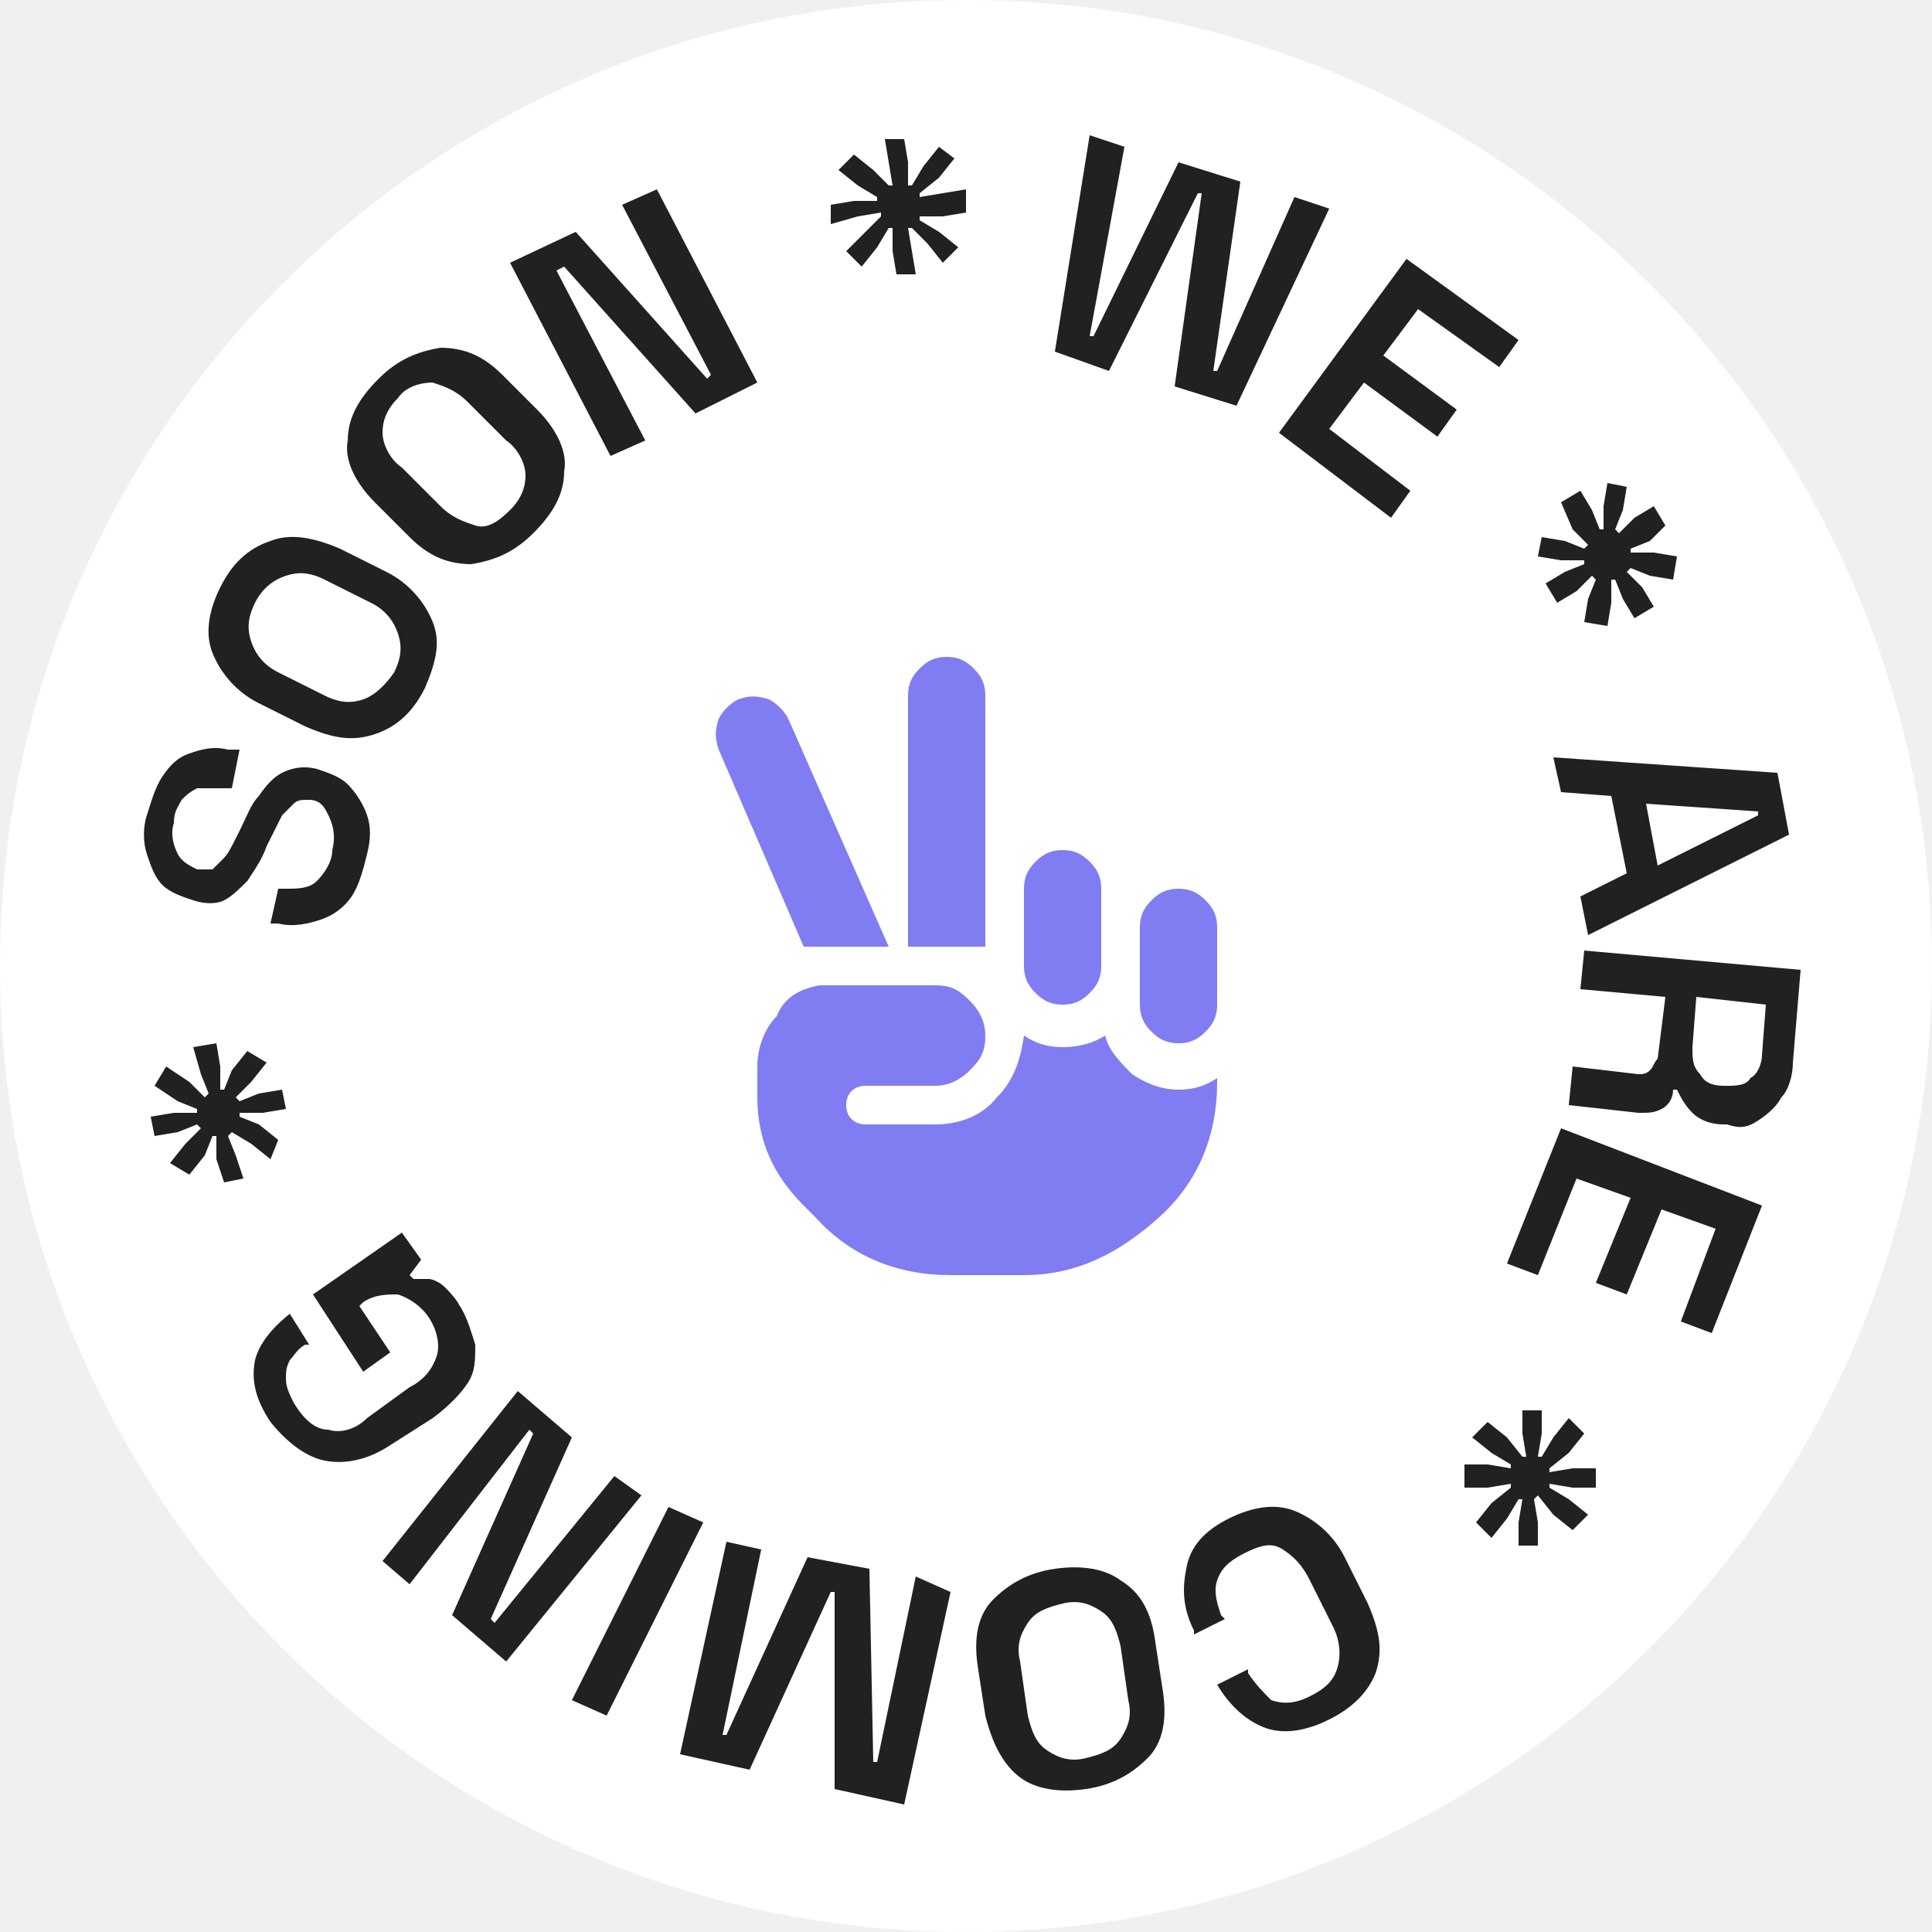
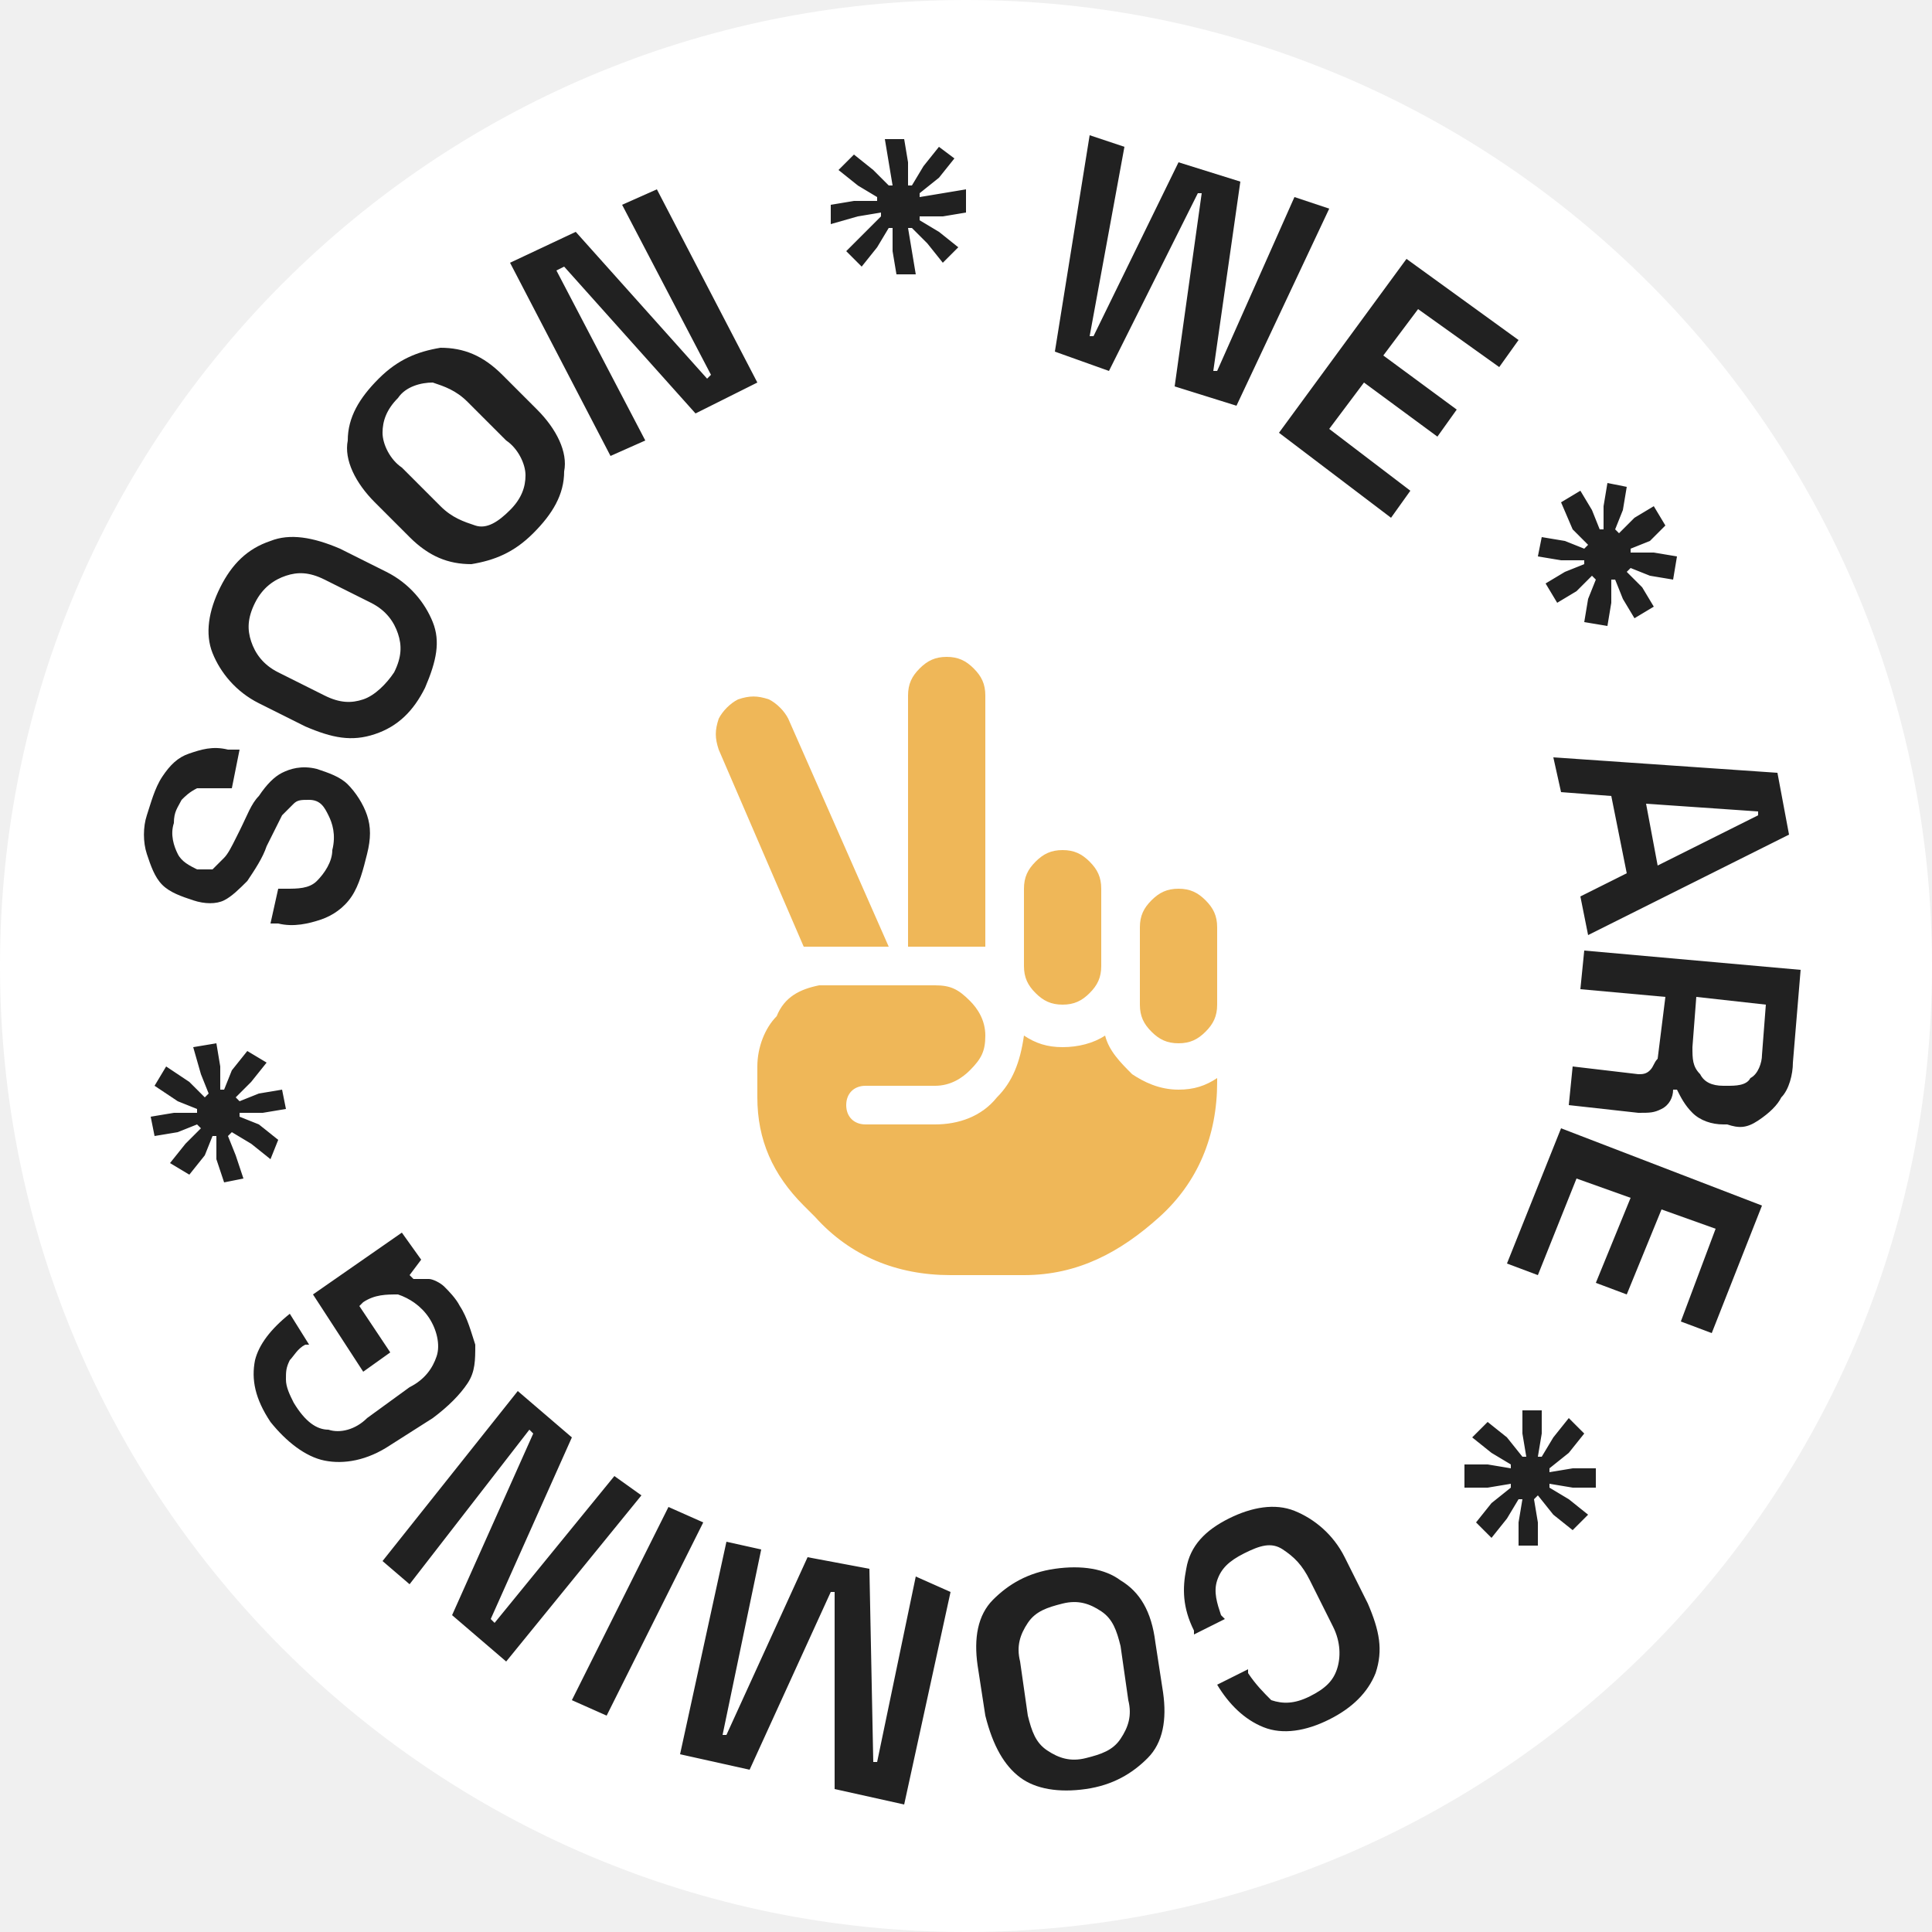
<svg xmlns="http://www.w3.org/2000/svg" id="coming-soon-object" shape-rendering="geometricPrecision" text-rendering="geometricPrecision" width="50px" height="50px" viewBox="0 0 50 50" style="enable-background:new 0 0 50 50;" xml:space="preserve">
  <style type="text/css">
		#rotation-group {
			animation: rotateInfinite 9000ms linear infinite normal forwards
		}
		@keyframes rotateInfinite {
			0% {
				transform: translate(25px,25px) rotate(0deg);
				}
			100% {
				transform: translate(25px,25px) rotate(360deg);
				}
		}
	</style>
  <path fill="#ffffff" d="M25,0C11.2,0,0,11.2,0,25s11.2,25,25,25s25-11.2,25-25S38.8,0,25,0L25,0z" />
-   <path fill="#807DF2" d="M23,24.5h-2.2l-2.2-5.1c-0.1-0.3-0.1-0.5,0-0.8c0.1-0.2,0.3-0.4,0.5-0.5c0.3-0.1,0.5-0.1,0.8,0   c0.2,0.1,0.4,0.3,0.5,0.5L23,24.5z M21.2,25.5h2.2h0.8c0.4,0,0.6,0.1,0.9,0.4c0.2,0.2,0.4,0.5,0.4,0.9c0,0.4-0.1,0.6-0.4,0.9   c-0.2,0.2-0.5,0.4-0.9,0.4h-1.8c-0.3,0-0.5,0.2-0.5,0.5c0,0.3,0.2,0.5,0.5,0.5h1.8c0.6,0,1.2-0.2,1.6-0.7c0.4-0.4,0.6-0.9,0.7-1.6v0   c0.3,0.2,0.6,0.3,1,0.3c0.4,0,0.8-0.1,1.1-0.3c0.1,0.4,0.4,0.7,0.7,1c0.3,0.2,0.7,0.4,1.2,0.4c0.4,0,0.7-0.1,1-0.3V28   c0,1.4-0.5,2.6-1.5,3.5S27.9,33,26.5,33h-1.9c-1.4,0-2.6-0.5-3.5-1.5l-0.3-0.3c-0.8-0.8-1.2-1.7-1.2-2.8v-0.8c0-0.5,0.2-1,0.5-1.3   C20.3,25.8,20.7,25.6,21.2,25.5L21.2,25.5z M25.2,17.3c0.2,0.2,0.3,0.4,0.3,0.7v6.5h-2V18c0-0.3,0.1-0.5,0.3-0.7s0.4-0.3,0.7-0.3   C24.8,17,25,17.1,25.2,17.3z M28.2,22.3c0.2,0.2,0.3,0.4,0.3,0.7v2c0,0.3-0.1,0.5-0.3,0.7S27.8,26,27.5,26c-0.3,0-0.5-0.1-0.7-0.3   s-0.3-0.4-0.3-0.7v-2c0-0.3,0.1-0.5,0.3-0.7s0.4-0.3,0.7-0.3C27.8,22,28,22.1,28.2,22.3z M29.8,23.3c0.2-0.2,0.4-0.3,0.7-0.3   c0.3,0,0.5,0.1,0.7,0.3s0.3,0.4,0.3,0.7v2c0,0.3-0.1,0.5-0.3,0.7S30.8,27,30.5,27c-0.3,0-0.5-0.1-0.7-0.3s-0.3-0.4-0.3-0.7v-2   C29.5,23.7,29.6,23.5,29.8,23.3z" />
+   <path fill="#efb758" d="M23,24.5h-2.2l-2.2-5.1c-0.1-0.3-0.1-0.5,0-0.8c0.1-0.2,0.3-0.4,0.5-0.5c0.3-0.1,0.5-0.1,0.8,0   c0.2,0.1,0.4,0.3,0.5,0.5L23,24.5z M21.2,25.5h2.2h0.8c0.4,0,0.6,0.1,0.9,0.4c0.2,0.2,0.4,0.5,0.4,0.9c0,0.4-0.1,0.6-0.4,0.9   c-0.2,0.2-0.5,0.4-0.9,0.4h-1.8c-0.3,0-0.5,0.2-0.5,0.5c0,0.3,0.2,0.5,0.5,0.5h1.8c0.6,0,1.2-0.2,1.6-0.7c0.4-0.4,0.6-0.9,0.7-1.6v0   c0.3,0.2,0.6,0.3,1,0.3c0.4,0,0.8-0.1,1.1-0.3c0.1,0.4,0.4,0.7,0.7,1c0.3,0.2,0.7,0.4,1.2,0.4c0.4,0,0.7-0.1,1-0.3V28   c0,1.4-0.5,2.6-1.5,3.5S27.9,33,26.5,33h-1.9c-1.4,0-2.6-0.5-3.5-1.5l-0.3-0.3c-0.8-0.8-1.2-1.7-1.2-2.8v-0.8c0-0.5,0.2-1,0.5-1.3   C20.3,25.8,20.7,25.6,21.2,25.5L21.2,25.5z M25.2,17.3c0.2,0.2,0.3,0.4,0.3,0.7v6.5h-2V18c0-0.3,0.1-0.5,0.3-0.7s0.4-0.3,0.7-0.3   C24.8,17,25,17.1,25.2,17.3z M28.2,22.3c0.2,0.2,0.3,0.4,0.3,0.7v2c0,0.3-0.1,0.5-0.3,0.7S27.8,26,27.5,26c-0.3,0-0.5-0.1-0.7-0.3   s-0.3-0.4-0.3-0.7v-2c0-0.3,0.1-0.5,0.3-0.7s0.4-0.3,0.7-0.3C27.8,22,28,22.1,28.2,22.3z M29.8,23.3c0.2-0.2,0.4-0.3,0.7-0.3   c0.3,0,0.5,0.1,0.7,0.3s0.3,0.4,0.3,0.7v2c0,0.3-0.1,0.5-0.3,0.7S30.8,27,30.5,27c-0.3,0-0.5-0.1-0.7-0.3s-0.3-0.4-0.3-0.7v-2   C29.5,23.7,29.6,23.5,29.8,23.3z" />
  <g id="rotation-group" transform="translate(25,25) rotate(360)">
    <path fill="#212121" transform="translate(-25,-25)" d="M27.3,9.1l0.9-5.6l0.9,0.3l-0.9,4.9l0.1,0l2.2-4.5l1.6,0.5l-0.7,4.9l0.1,0l2-4.5l0.9,0.3l-2.4,5.1l-1.6-0.5   l0.7-5l-0.1,0l-2.3,4.6L27.3,9.1z M33.1,11.2l3.3-4.5l2.9,2.1l-0.5,0.7L36.7,8l-0.9,1.2l1.9,1.4l-0.5,0.7l-1.9-1.4l-0.9,1.2l2.1,1.6   L36,13.4L33.1,11.2z M40.4,13l0.5-0.3l0.3,0.5l0.2,0.5l0.1,0l0-0.6l0.1-0.6l0.5,0.1l-0.1,0.6l-0.2,0.5l0.1,0.1l0.4-0.4l0.5-0.3   l0.3,0.5L42.7,14l-0.5,0.2l0,0.1l0.6,0l0.6,0.1L43.3,15l-0.6-0.1l-0.5-0.2l-0.1,0.1l0.4,0.4l0.3,0.5L42.3,16L42,15.5l-0.2-0.5   l-0.1,0l0,0.6l-0.1,0.6L41,16.1l0.1-0.6l0.2-0.5l-0.1-0.1l-0.4,0.4l-0.5,0.3L40,15.1l0.5-0.3l0.5-0.2l0-0.1l-0.6,0l-0.6-0.1l0.1-0.5   l0.6,0.1l0.5,0.2l0.1-0.1l-0.4-0.4L40.4,13z M40.2,19.6l5.8,0.4l0.3,1.6l-5.2,2.6l-0.2-1l1.2-0.6l-0.4-2l-1.3-0.1L40.2,19.6z   M42.6,20.8l0.3,1.6l2.6-1.3l0-0.1L42.6,20.8z M41,24.6l5.6,0.5l-0.2,2.4c0,0.3-0.1,0.7-0.3,0.9c-0.1,0.2-0.3,0.4-0.6,0.6   s-0.5,0.2-0.8,0.1l-0.1,0c-0.3,0-0.6-0.1-0.8-0.3c-0.2-0.2-0.3-0.4-0.4-0.6l-0.1,0c0,0.2-0.1,0.4-0.3,0.5s-0.3,0.1-0.6,0.1l-1.8-0.2   l0.1-1l1.7,0.2c0.1,0,0.2,0,0.3-0.1c0.1-0.1,0.1-0.2,0.2-0.3l0.2-1.6l-2.2-0.2L41,24.6z M43.9,25.8l-0.1,1.3c0,0.3,0,0.5,0.2,0.7   c0.1,0.2,0.3,0.3,0.6,0.3l0.1,0c0.2,0,0.5,0,0.6-0.2c0.2-0.1,0.3-0.4,0.3-0.6l0.1-1.3L43.9,25.8z M40.4,29.2l5.2,2l-1.3,3.3   l-0.8-0.3l0.9-2.4l-1.4-0.5l-0.9,2.2l-0.8-0.3l0.9-2.2l-1.4-0.5l-1,2.5l-0.8-0.3L40.4,29.2z M40.6,36.7l0.4,0.4l-0.4,0.5l-0.5,0.4   l0,0.1l0.6-0.1l0.6,0l0,0.5l-0.6,0l-0.6-0.1l0,0.1l0.5,0.3l0.5,0.4l-0.4,0.4l-0.5-0.4l-0.4-0.5l-0.1,0.1l0.1,0.6l0,0.6l-0.5,0l0-0.6   l0.1-0.6l-0.1,0L39,39.3l-0.4,0.5l-0.4-0.4l0.4-0.5l0.5-0.4l0-0.1l-0.6,0.1l-0.6,0l0-0.6l0.6,0l0.6,0.1l0-0.1l-0.5-0.3l-0.5-0.4   l0.4-0.4l0.5,0.4l0.4,0.5l0.1,0l-0.1-0.6l0-0.6l0.5,0l0,0.6l-0.1,0.6l0.1,0l0.3-0.5L40.6,36.7z M31.8,39.3c0.6-0.3,1.2-0.4,1.7-0.2   s1,0.6,1.3,1.2l0.6,1.2c0.3,0.7,0.4,1.2,0.2,1.8c-0.2,0.5-0.6,0.9-1.2,1.2c-0.6,0.3-1.2,0.4-1.7,0.2s-0.9-0.6-1.2-1.1l0,0l0.8-0.4   l0,0.1c0.2,0.3,0.4,0.5,0.6,0.7c0.3,0.1,0.6,0.1,1-0.1c0.4-0.2,0.6-0.4,0.7-0.7s0.1-0.7-0.1-1.1l-0.6-1.2c-0.2-0.4-0.4-0.6-0.7-0.8   s-0.6-0.1-1,0.1c-0.4,0.2-0.6,0.4-0.7,0.7c-0.1,0.3,0,0.6,0.1,0.9l0.1,0.1l-0.8,0.4l0-0.1c-0.3-0.6-0.3-1.1-0.2-1.6   C30.8,40,31.2,39.6,31.8,39.3z M27.3,40.6c0.7-0.1,1.3,0,1.7,0.3c0.5,0.3,0.8,0.8,0.9,1.6l0.2,1.3c0.1,0.7,0,1.3-0.4,1.7   c-0.4,0.4-0.9,0.7-1.6,0.8c-0.7,0.1-1.3,0-1.7-0.3s-0.7-0.8-0.9-1.6l-0.2-1.3c-0.1-0.7,0-1.3,0.4-1.7C26.1,41,26.6,40.7,27.3,40.6z   M27.5,41.5c-0.4,0.1-0.7,0.2-0.9,0.5c-0.2,0.3-0.3,0.6-0.2,1l0.2,1.4c0.1,0.4,0.2,0.7,0.5,0.9c0.3,0.2,0.6,0.3,1,0.2   c0.4-0.1,0.7-0.2,0.9-0.5c0.2-0.3,0.3-0.6,0.2-1L29,42.6c-0.1-0.4-0.2-0.7-0.5-0.9C28.2,41.5,27.9,41.4,27.5,41.5z M24.6,41.2   l-1.2,5.5l-1.8-0.4l0-5.1l-0.1,0l-2.1,4.6l-1.8-0.4l1.2-5.5l0.9,0.2l-1,4.8l0.1,0l2.1-4.6l1.6,0.3l0.1,5l0.1,0l1-4.8L24.6,41.2z   M18.2,39.4l-2.5,5L14.8,44l2.5-5L18.2,39.4z M16.6,38.7L13.1,43l-1.4-1.2l2.1-4.7l-0.1-0.1L10.6,41l-0.7-0.6l3.5-4.4l1.4,1.2   l-2.1,4.7l0.1,0.1l3.1-3.8L16.6,38.7z M11.9,33.8c0.2,0.3,0.3,0.7,0.4,1c0,0.4,0,0.7-0.2,1c-0.2,0.3-0.5,0.6-0.9,0.9l-1.1,0.7   c-0.6,0.4-1.2,0.5-1.7,0.4c-0.5-0.1-1-0.5-1.4-1c-0.4-0.6-0.5-1.1-0.4-1.6C6.7,34.8,7,34.4,7.5,34l0,0L8,34.8l-0.1,0   c-0.2,0.1-0.3,0.3-0.4,0.4c-0.1,0.2-0.1,0.3-0.1,0.5c0,0.2,0.1,0.4,0.2,0.6C7.9,36.8,8.2,37,8.5,37c0.3,0.1,0.7,0,1-0.3l1.1-0.8   c0.4-0.2,0.6-0.5,0.7-0.8c0.1-0.3,0-0.7-0.2-1c-0.2-0.3-0.5-0.5-0.8-0.6c-0.3,0-0.6,0-0.9,0.2l-0.1,0.1l0.8,1.2l-0.7,0.5l-1.3-2   l2.3-1.6l0.5,0.7L10.6,33l0.1,0.1c0.1,0,0.2,0,0.4,0c0.1,0,0.3,0.1,0.4,0.2S11.8,33.6,11.9,33.8z M6.3,30.5l-0.5,0.1L5.6,30l0-0.6   l-0.1,0l-0.2,0.5l-0.4,0.5l-0.5-0.3l0.4-0.5l0.4-0.4l-0.1-0.1l-0.5,0.2L4,29.4l-0.1-0.5l0.6-0.1l0.6,0l0-0.1l-0.5-0.2L4,28.1   l0.3-0.5L4.9,28l0.4,0.4l0.1-0.1l-0.2-0.5L5,27.1L5.6,27l0.1,0.6l0,0.6l0.1,0l0.2-0.5l0.4-0.5l0.5,0.3L6.5,28l-0.4,0.4l0.1,0.1   l0.5-0.2l0.6-0.1l0.1,0.5l-0.6,0.1l-0.6,0l0,0.1l0.5,0.2l0.5,0.4L7,30l-0.5-0.4L6,29.3l-0.1,0.1l0.2,0.5L6.3,30.5z M9.5,22.1   c-0.1,0.4-0.2,0.8-0.4,1.1c-0.2,0.3-0.5,0.5-0.8,0.6S7.6,24,7.2,23.9l-0.2,0l0.2-0.9l0.2,0C7.7,23,8,23,8.2,22.8s0.4-0.5,0.4-0.8   c0.1-0.4,0-0.7-0.1-0.9S8.3,20.7,8,20.7c-0.2,0-0.3,0-0.4,0.1c-0.1,0.1-0.2,0.2-0.3,0.3c-0.1,0.2-0.2,0.4-0.3,0.6l-0.1,0.2   c-0.1,0.3-0.3,0.6-0.5,0.9C6.2,23,6,23.2,5.8,23.3S5.3,23.4,5,23.3c-0.3-0.1-0.6-0.2-0.8-0.4c-0.2-0.2-0.3-0.5-0.4-0.8   c-0.1-0.3-0.1-0.7,0-1s0.2-0.7,0.4-1s0.4-0.5,0.7-0.6c0.3-0.1,0.6-0.2,1-0.1l0.3,0L6,20.4l-0.3,0c-0.2,0-0.4,0-0.6,0   c-0.2,0.1-0.3,0.2-0.4,0.3c-0.1,0.2-0.2,0.3-0.2,0.6c-0.1,0.3,0,0.6,0.1,0.8s0.3,0.3,0.5,0.4c0.1,0,0.3,0,0.4,0   c0.1-0.1,0.2-0.2,0.3-0.3c0.1-0.1,0.2-0.3,0.3-0.5l0.1-0.2c0.2-0.4,0.3-0.7,0.5-0.9c0.2-0.3,0.4-0.5,0.6-0.6s0.5-0.2,0.9-0.1   c0.3,0.1,0.6,0.2,0.8,0.4c0.2,0.2,0.4,0.5,0.5,0.8S9.6,21.7,9.5,22.1z M11,17.8c-0.3,0.6-0.7,1-1.3,1.2s-1.1,0.1-1.8-0.2l-1.2-0.6   c-0.6-0.3-1-0.8-1.2-1.3c-0.2-0.5-0.1-1.1,0.2-1.7c0.3-0.6,0.7-1,1.3-1.2c0.5-0.2,1.1-0.1,1.8,0.2l1.2,0.6c0.6,0.3,1,0.8,1.2,1.3   C11.4,16.6,11.3,17.1,11,17.8z M10.2,17.4c0.2-0.4,0.2-0.7,0.1-1s-0.3-0.6-0.7-0.8l-1.2-0.6c-0.4-0.2-0.7-0.2-1-0.1   c-0.3,0.1-0.6,0.3-0.8,0.7c-0.2,0.4-0.2,0.7-0.1,1c0.1,0.3,0.3,0.6,0.7,0.8l1.2,0.6c0.4,0.2,0.7,0.2,1,0.1C9.7,18,10,17.7,10.2,17.4   z M13.8,13.8c-0.5,0.5-1,0.7-1.6,0.8c-0.6,0-1.1-0.2-1.6-0.7l-0.9-0.9c-0.5-0.5-0.8-1.1-0.7-1.6c0-0.6,0.3-1.1,0.8-1.6   c0.5-0.5,1-0.7,1.6-0.8c0.6,0,1.1,0.2,1.6,0.7l0.9,0.9c0.5,0.5,0.8,1.1,0.7,1.6C14.6,12.8,14.3,13.3,13.8,13.8z M13.2,13.2   c0.3-0.3,0.4-0.6,0.4-0.9c0-0.3-0.2-0.7-0.5-0.9l-1-1c-0.3-0.3-0.6-0.4-0.9-0.5c-0.3,0-0.7,0.1-0.9,0.4c-0.3,0.3-0.4,0.6-0.4,0.9   c0,0.3,0.2,0.7,0.5,0.9l1,1c0.3,0.3,0.6,0.4,0.9,0.5C12.6,13.7,12.9,13.5,13.2,13.2z M15.8,11.8l-2.6-5L14.9,6l3.4,3.8l0.1-0.1   l-2.3-4.4L17,4.9l2.6,5L18,10.7l-3.4-3.8L14.4,7l2.3,4.4L15.8,11.8z M21.5,5.8l0-0.5l0.6-0.1l0.6,0l0-0.1l-0.5-0.3l-0.5-0.4L22.1,4   l0.5,0.4L23,4.8l0.1,0l-0.1-0.6l-0.1-0.6l0.5,0l0.1,0.6l0,0.6l0.1,0l0.3-0.5l0.4-0.5l0.4,0.3l-0.4,0.5L23.8,5l0,0.1L24.4,5L25,4.9   l0,0.6l-0.6,0.1l-0.6,0l0,0.1l0.5,0.3l0.5,0.4l-0.4,0.4L24,6.3l-0.4-0.4l-0.1,0l0.1,0.6l0.1,0.6l-0.5,0l-0.1-0.6l0-0.6l-0.1,0   l-0.3,0.5l-0.4,0.5l-0.4-0.4L22.4,6l0.4-0.4l0-0.1l-0.6,0.1L21.5,5.8z" />
  </g>
</svg>
